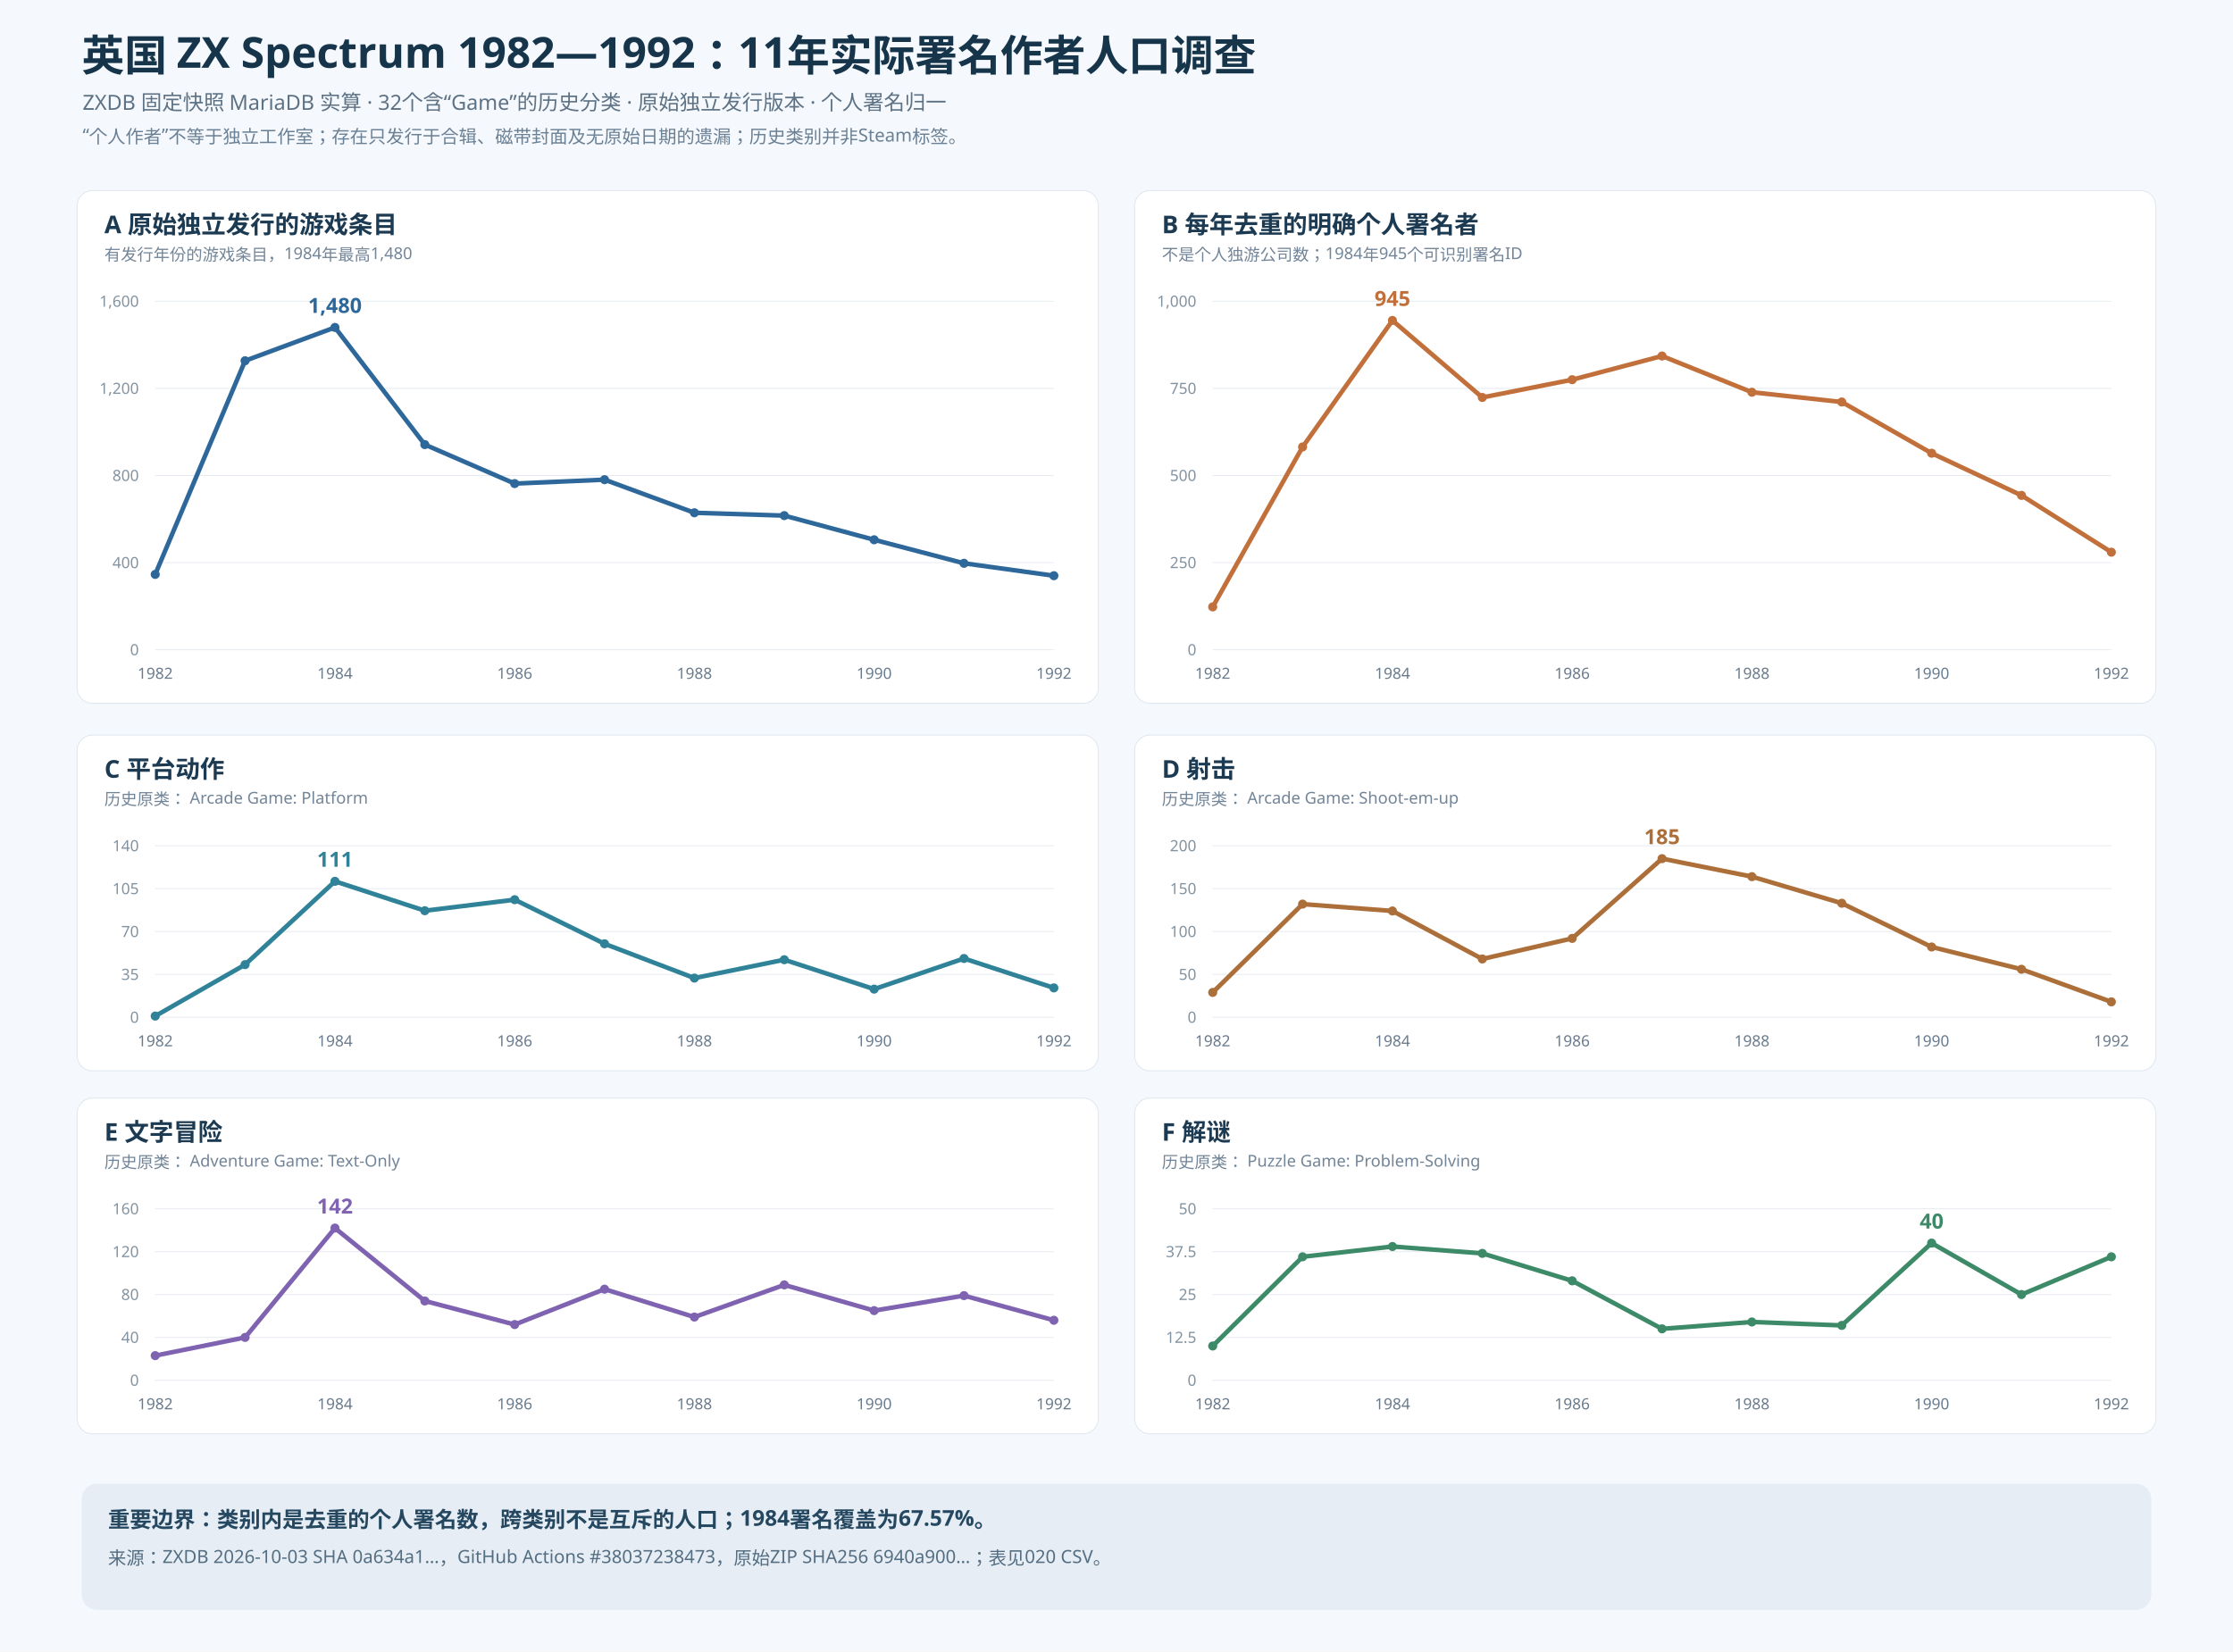
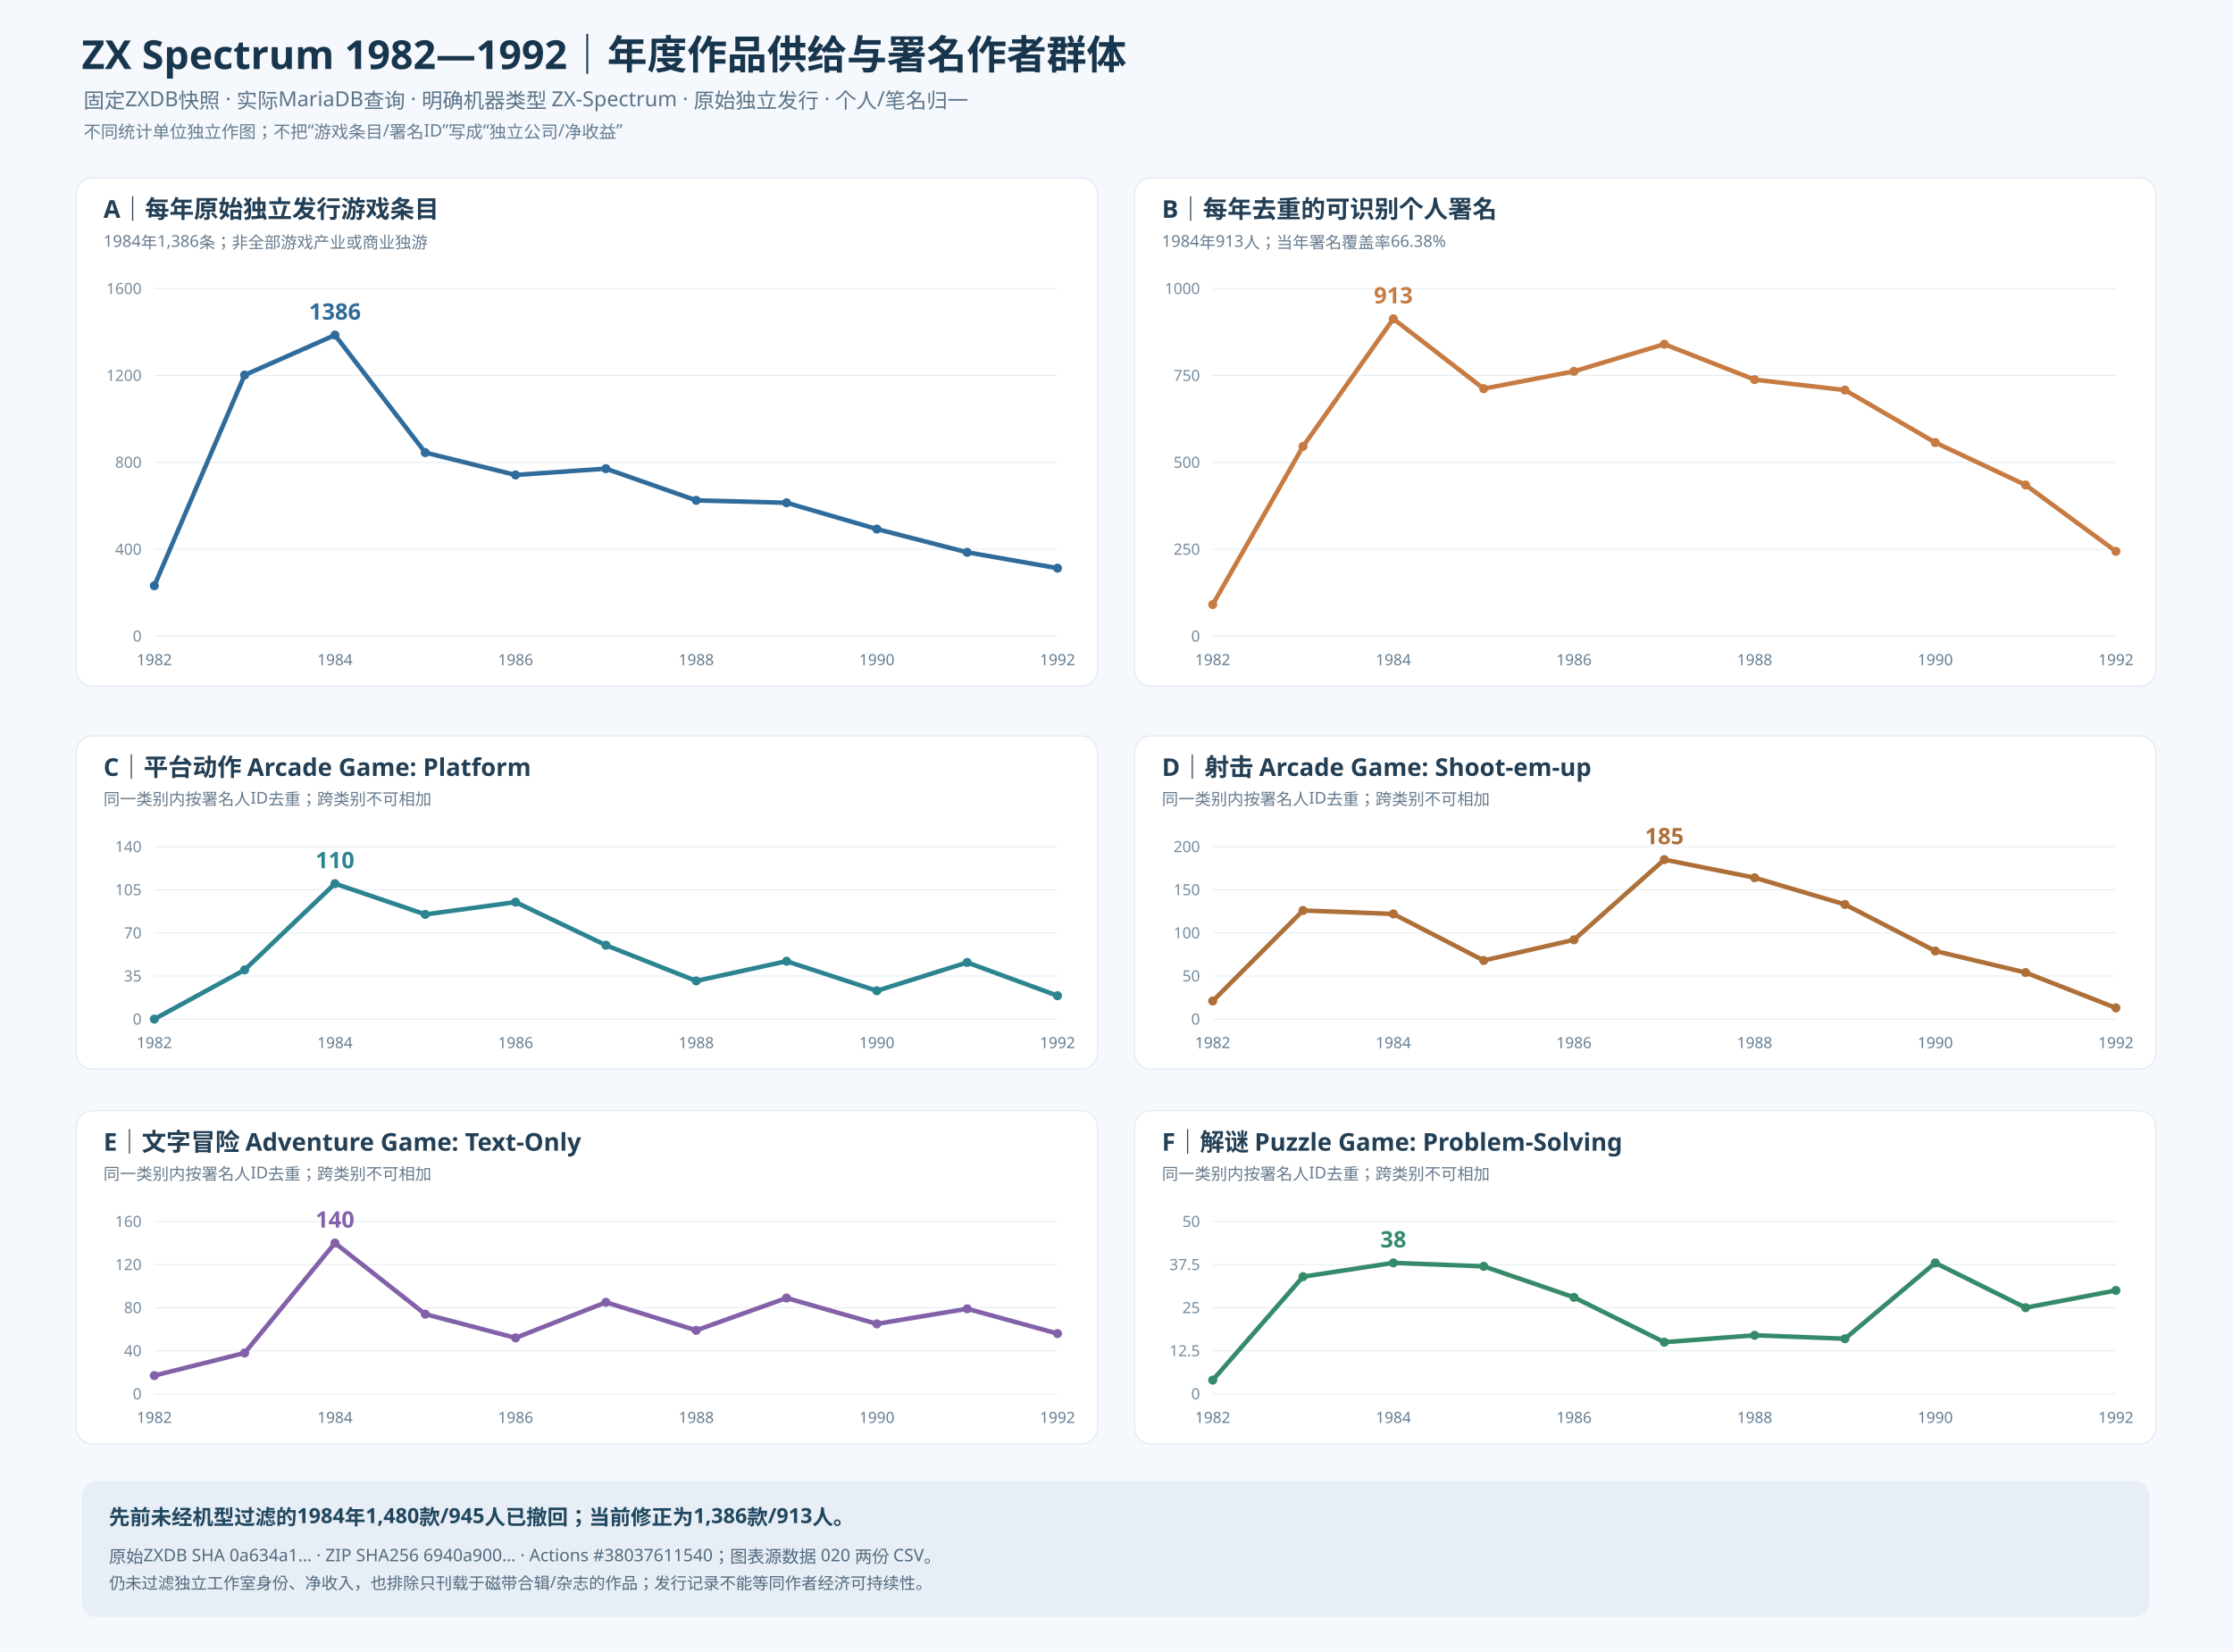
<svg xmlns="http://www.w3.org/2000/svg" width="2460" height="1820" viewBox="0 0 2460 1820">
  <rect width="2460" height="1820" fill="#F5F8FC" />
-   <text x="90" y="78" font-family="sans-serif" font-size="47" fill="#16354B" font-weight="700">英国 ZX Spectrum 1982—1992：11年实际署名作者人口调查</text>
-   <text x="91" y="121" font-family="sans-serif" font-size="23" fill="#5D7285">ZXDB 固定快照 MariaDB 实算 · 32个含“Game”的历史分类 · 原始独立发行版本 · 个人署名归一</text>
-   <text x="91" y="156" font-family="sans-serif" font-size="20" fill="#6A8094">“个人作者”不等于独立工作室；存在只发行于合辑、磁带封面及无原始日期的遗漏；历史类别并非Steam标签。</text>
-   <rect x="85" y="210" width="1125" height="565" rx="17" fill="white" stroke="#DFE7EE" />
-   <text x="115" y="257" font-size="27" font-weight="700" font-family="sans-serif" fill="#1C3B53">A  原始独立发行的游戏条目</text>
-   <text x="115" y="287" font-size="18" font-family="sans-serif" fill="#728497">有发行年份的游戏条目，1984年最高1,480</text>
-   <line x1="171" x2="1161" y1="716" y2="716" stroke="#E6EBF1" />
-   <text x="153" y="722" text-anchor="end" font-size="17" font-family="sans-serif" fill="#8192A1">0</text>
-   <line x1="171" x2="1161" y1="620" y2="620" stroke="#E6EBF1" />
-   <text x="153" y="626" text-anchor="end" font-size="17" font-family="sans-serif" fill="#8192A1">400</text>
-   <line x1="171" x2="1161" y1="524" y2="524" stroke="#E6EBF1" />
-   <text x="153" y="530" text-anchor="end" font-size="17" font-family="sans-serif" fill="#8192A1">800</text>
-   <line x1="171" x2="1161" y1="428" y2="428" stroke="#E6EBF1" />
-   <text x="153" y="434" text-anchor="end" font-size="17" font-family="sans-serif" fill="#8192A1">1,200</text>
-   <line x1="171" x2="1161" y1="332" y2="332" stroke="#E6EBF1" />
-   <text x="153" y="338" text-anchor="end" font-size="17" font-family="sans-serif" fill="#8192A1">1,600</text>
-   <polyline points="171.00,632.96 270.00,397.52 369.00,360.80 468.00,489.92 567.00,532.88 666.00,528.56 765.00,565.04 864.00,568.16 963.00,594.80 1062.00,620.72 1161.00,634.40" stroke="#2E689B" stroke-width="5" fill="none" stroke-linecap="round" stroke-linejoin="round" />
-   <circle cx="171" cy="632.96" r="5" fill="#2E689B" />
-   <text x="171" y="748" text-anchor="middle" font-size="17" font-family="sans-serif" fill="#687A8C">1982</text>
-   <circle cx="270" cy="397.52" r="5" fill="#2E689B" />
-   <circle cx="369" cy="360.8" r="5" fill="#2E689B" />
-   <text x="369" y="748" text-anchor="middle" font-size="17" font-family="sans-serif" fill="#687A8C">1984</text>
-   <circle cx="468" cy="489.92" r="5" fill="#2E689B" />
-   <circle cx="567" cy="532.88" r="5" fill="#2E689B" />
-   <text x="567" y="748" text-anchor="middle" font-size="17" font-family="sans-serif" fill="#687A8C">1986</text>
-   <circle cx="666" cy="528.56" r="5" fill="#2E689B" />
-   <circle cx="765" cy="565.04" r="5" fill="#2E689B" />
-   <text x="765" y="748" text-anchor="middle" font-size="17" font-family="sans-serif" fill="#687A8C">1988</text>
-   <circle cx="864" cy="568.16" r="5" fill="#2E689B" />
-   <circle cx="963" cy="594.8" r="5" fill="#2E689B" />
-   <text x="963" y="748" text-anchor="middle" font-size="17" font-family="sans-serif" fill="#687A8C">1990</text>
-   <circle cx="1062" cy="620.72" r="5" fill="#2E689B" />
-   <circle cx="1161" cy="634.4" r="5" fill="#2E689B" />
-   <text x="1161" y="748" text-anchor="middle" font-size="17" font-family="sans-serif" fill="#687A8C">1992</text>
-   <text x="369" y="344.8" text-anchor="middle" font-size="23" font-family="sans-serif" fill="#2E689B" font-weight="700">1,480</text>
-   <rect x="1250" y="210" width="1125" height="565" rx="17" fill="white" stroke="#DFE7EE" />
-   <text x="1280" y="257" font-size="27" font-weight="700" font-family="sans-serif" fill="#1C3B53">B  每年去重的明确个人署名者</text>
-   <text x="1280" y="287" font-size="18" font-family="sans-serif" fill="#728497">不是个人独游公司数；1984年945个可识别署名ID</text>
-   <line x1="1336" x2="2326" y1="716" y2="716" stroke="#E6EBF1" />
-   <text x="1318" y="722" text-anchor="end" font-size="17" font-family="sans-serif" fill="#8192A1">0</text>
-   <line x1="1336" x2="2326" y1="620" y2="620" stroke="#E6EBF1" />
-   <text x="1318" y="626" text-anchor="end" font-size="17" font-family="sans-serif" fill="#8192A1">250</text>
-   <line x1="1336" x2="2326" y1="524" y2="524" stroke="#E6EBF1" />
-   <text x="1318" y="530" text-anchor="end" font-size="17" font-family="sans-serif" fill="#8192A1">500</text>
-   <line x1="1336" x2="2326" y1="428" y2="428" stroke="#E6EBF1" />
-   <text x="1318" y="434" text-anchor="end" font-size="17" font-family="sans-serif" fill="#8192A1">750</text>
-   <line x1="1336" x2="2326" y1="332" y2="332" stroke="#E6EBF1" />
-   <text x="1318" y="338" text-anchor="end" font-size="17" font-family="sans-serif" fill="#8192A1">1,000</text>
-   <polyline points="1336.00,668.77 1435.00,492.51 1534.00,353.12 1633.00,437.98 1732.00,418.40 1831.00,392.29 1930.00,432.22 2029.00,442.98 2128.00,499.42 2227.00,545.89 2326.00,608.48" stroke="#C2703B" stroke-width="5" fill="none" stroke-linecap="round" stroke-linejoin="round" />
-   <circle cx="1336" cy="668.768" r="5" fill="#C2703B" />
-   <text x="1336" y="748" text-anchor="middle" font-size="17" font-family="sans-serif" fill="#687A8C">1982</text>
-   <circle cx="1435" cy="492.512" r="5" fill="#C2703B" />
-   <circle cx="1534" cy="353.12" r="5" fill="#C2703B" />
-   <text x="1534" y="748" text-anchor="middle" font-size="17" font-family="sans-serif" fill="#687A8C">1984</text>
-   <circle cx="1633" cy="437.984" r="5" fill="#C2703B" />
-   <circle cx="1732" cy="418.4" r="5" fill="#C2703B" />
-   <text x="1732" y="748" text-anchor="middle" font-size="17" font-family="sans-serif" fill="#687A8C">1986</text>
-   <circle cx="1831" cy="392.288" r="5" fill="#C2703B" />
-   <circle cx="1930" cy="432.224" r="5" fill="#C2703B" />
-   <text x="1930" y="748" text-anchor="middle" font-size="17" font-family="sans-serif" fill="#687A8C">1988</text>
-   <circle cx="2029" cy="442.976" r="5" fill="#C2703B" />
-   <circle cx="2128" cy="499.424" r="5" fill="#C2703B" />
-   <text x="2128" y="748" text-anchor="middle" font-size="17" font-family="sans-serif" fill="#687A8C">1990</text>
-   <circle cx="2227" cy="545.888" r="5" fill="#C2703B" />
-   <circle cx="2326" cy="608.48" r="5" fill="#C2703B" />
-   <text x="2326" y="748" text-anchor="middle" font-size="17" font-family="sans-serif" fill="#687A8C">1992</text>
-   <text x="1534" y="337.12" text-anchor="middle" font-size="23" font-family="sans-serif" fill="#C2703B" font-weight="700">945</text>
-   <rect x="85" y="810" width="1125" height="370" rx="17" fill="white" stroke="#DFE7EE" />
-   <text x="115" y="857" font-size="27" font-weight="700" font-family="sans-serif" fill="#1C3B53">C  平台动作</text>
-   <text x="115" y="887" font-size="18" font-family="sans-serif" fill="#728497">历史原类： Arcade Game: Platform</text>
-   <line x1="171" x2="1161" y1="1121" y2="1121" stroke="#E6EBF1" />
-   <text x="153" y="1127" text-anchor="end" font-size="17" font-family="sans-serif" fill="#8192A1">0</text>
-   <line x1="171" x2="1161" y1="1073.75" y2="1073.75" stroke="#E6EBF1" />
-   <text x="153" y="1079.75" text-anchor="end" font-size="17" font-family="sans-serif" fill="#8192A1">35</text>
-   <line x1="171" x2="1161" y1="1026.5" y2="1026.5" stroke="#E6EBF1" />
-   <text x="153" y="1032.5" text-anchor="end" font-size="17" font-family="sans-serif" fill="#8192A1">70</text>
-   <line x1="171" x2="1161" y1="979.25" y2="979.25" stroke="#E6EBF1" />
-   <text x="153" y="985.25" text-anchor="end" font-size="17" font-family="sans-serif" fill="#8192A1">105</text>
-   <line x1="171" x2="1161" y1="932" y2="932" stroke="#E6EBF1" />
-   <text x="153" y="938" text-anchor="end" font-size="17" font-family="sans-serif" fill="#8192A1">140</text>
-   <polyline points="171.00,1119.65 270.00,1062.95 369.00,971.15 468.00,1003.55 567.00,991.40 666.00,1040.00 765.00,1077.80 864.00,1057.55 963.00,1089.95 1062.00,1056.20 1161.00,1088.60" stroke="#2F8298" stroke-width="5" fill="none" stroke-linecap="round" stroke-linejoin="round" />
-   <circle cx="171" cy="1119.65" r="5" fill="#2F8298" />
-   <text x="171" y="1153" text-anchor="middle" font-size="17" font-family="sans-serif" fill="#687A8C">1982</text>
-   <circle cx="270" cy="1062.95" r="5" fill="#2F8298" />
-   <circle cx="369" cy="971.15" r="5" fill="#2F8298" />
-   <text x="369" y="1153" text-anchor="middle" font-size="17" font-family="sans-serif" fill="#687A8C">1984</text>
-   <circle cx="468" cy="1003.55" r="5" fill="#2F8298" />
-   <circle cx="567" cy="991.4" r="5" fill="#2F8298" />
-   <text x="567" y="1153" text-anchor="middle" font-size="17" font-family="sans-serif" fill="#687A8C">1986</text>
-   <circle cx="666" cy="1040" r="5" fill="#2F8298" />
-   <circle cx="765" cy="1077.8" r="5" fill="#2F8298" />
-   <text x="765" y="1153" text-anchor="middle" font-size="17" font-family="sans-serif" fill="#687A8C">1988</text>
-   <circle cx="864" cy="1057.55" r="5" fill="#2F8298" />
-   <circle cx="963" cy="1089.95" r="5" fill="#2F8298" />
-   <text x="963" y="1153" text-anchor="middle" font-size="17" font-family="sans-serif" fill="#687A8C">1990</text>
-   <circle cx="1062" cy="1056.2" r="5" fill="#2F8298" />
-   <circle cx="1161" cy="1088.6" r="5" fill="#2F8298" />
-   <text x="1161" y="1153" text-anchor="middle" font-size="17" font-family="sans-serif" fill="#687A8C">1992</text>
-   <text x="369" y="955.15" text-anchor="middle" font-size="23" font-family="sans-serif" fill="#2F8298" font-weight="700">111</text>
-   <rect x="1250" y="810" width="1125" height="370" rx="17" fill="white" stroke="#DFE7EE" />
-   <text x="1280" y="857" font-size="27" font-weight="700" font-family="sans-serif" fill="#1C3B53">D  射击</text>
-   <text x="1280" y="887" font-size="18" font-family="sans-serif" fill="#728497">历史原类： Arcade Game: Shoot-em-up</text>
-   <line x1="1336" x2="2326" y1="1121" y2="1121" stroke="#E6EBF1" />
-   <text x="1318" y="1127" text-anchor="end" font-size="17" font-family="sans-serif" fill="#8192A1">0</text>
-   <line x1="1336" x2="2326" y1="1073.75" y2="1073.75" stroke="#E6EBF1" />
-   <text x="1318" y="1079.75" text-anchor="end" font-size="17" font-family="sans-serif" fill="#8192A1">50</text>
-   <line x1="1336" x2="2326" y1="1026.5" y2="1026.5" stroke="#E6EBF1" />
-   <text x="1318" y="1032.5" text-anchor="end" font-size="17" font-family="sans-serif" fill="#8192A1">100</text>
-   <line x1="1336" x2="2326" y1="979.25" y2="979.25" stroke="#E6EBF1" />
-   <text x="1318" y="985.25" text-anchor="end" font-size="17" font-family="sans-serif" fill="#8192A1">150</text>
-   <line x1="1336" x2="2326" y1="932" y2="932" stroke="#E6EBF1" />
-   <text x="1318" y="938" text-anchor="end" font-size="17" font-family="sans-serif" fill="#8192A1">200</text>
-   <polyline points="1336.00,1093.60 1435.00,996.26 1534.00,1003.82 1633.00,1056.74 1732.00,1034.06 1831.00,946.17 1930.00,966.02 2029.00,995.32 2128.00,1043.51 2227.00,1068.08 2326.00,1103.99" stroke="#AD6F39" stroke-width="5" fill="none" stroke-linecap="round" stroke-linejoin="round" />
-   <circle cx="1336" cy="1093.595" r="5" fill="#AD6F39" />
-   <text x="1336" y="1153" text-anchor="middle" font-size="17" font-family="sans-serif" fill="#687A8C">1982</text>
-   <circle cx="1435" cy="996.26" r="5" fill="#AD6F39" />
-   <circle cx="1534" cy="1003.82" r="5" fill="#AD6F39" />
-   <text x="1534" y="1153" text-anchor="middle" font-size="17" font-family="sans-serif" fill="#687A8C">1984</text>
-   <circle cx="1633" cy="1056.74" r="5" fill="#AD6F39" />
-   <circle cx="1732" cy="1034.06" r="5" fill="#AD6F39" />
-   <text x="1732" y="1153" text-anchor="middle" font-size="17" font-family="sans-serif" fill="#687A8C">1986</text>
-   <circle cx="1831" cy="946.175" r="5" fill="#AD6F39" />
-   <circle cx="1930" cy="966.02" r="5" fill="#AD6F39" />
-   <text x="1930" y="1153" text-anchor="middle" font-size="17" font-family="sans-serif" fill="#687A8C">1988</text>
-   <circle cx="2029" cy="995.315" r="5" fill="#AD6F39" />
-   <circle cx="2128" cy="1043.51" r="5" fill="#AD6F39" />
-   <text x="2128" y="1153" text-anchor="middle" font-size="17" font-family="sans-serif" fill="#687A8C">1990</text>
-   <circle cx="2227" cy="1068.08" r="5" fill="#AD6F39" />
-   <circle cx="2326" cy="1103.99" r="5" fill="#AD6F39" />
-   <text x="2326" y="1153" text-anchor="middle" font-size="17" font-family="sans-serif" fill="#687A8C">1992</text>
-   <text x="1831" y="930.175" text-anchor="middle" font-size="23" font-family="sans-serif" fill="#AD6F39" font-weight="700">185</text>
-   <rect x="85" y="1210" width="1125" height="370" rx="17" fill="white" stroke="#DFE7EE" />
-   <text x="115" y="1257" font-size="27" font-weight="700" font-family="sans-serif" fill="#1C3B53">E  文字冒险</text>
-   <text x="115" y="1287" font-size="18" font-family="sans-serif" fill="#728497">历史原类： Adventure Game: Text-Only</text>
-   <line x1="171" x2="1161" y1="1521" y2="1521" stroke="#E6EBF1" />
-   <text x="153" y="1527" text-anchor="end" font-size="17" font-family="sans-serif" fill="#8192A1">0</text>
-   <line x1="171" x2="1161" y1="1473.75" y2="1473.75" stroke="#E6EBF1" />
-   <text x="153" y="1479.75" text-anchor="end" font-size="17" font-family="sans-serif" fill="#8192A1">40</text>
-   <line x1="171" x2="1161" y1="1426.5" y2="1426.5" stroke="#E6EBF1" />
-   <text x="153" y="1432.5" text-anchor="end" font-size="17" font-family="sans-serif" fill="#8192A1">80</text>
-   <line x1="171" x2="1161" y1="1379.25" y2="1379.25" stroke="#E6EBF1" />
-   <text x="153" y="1385.25" text-anchor="end" font-size="17" font-family="sans-serif" fill="#8192A1">120</text>
-   <line x1="171" x2="1161" y1="1332" y2="1332" stroke="#E6EBF1" />
-   <text x="153" y="1338" text-anchor="end" font-size="17" font-family="sans-serif" fill="#8192A1">160</text>
-   <polyline points="171.00,1493.83 270.00,1473.75 369.00,1353.26 468.00,1433.59 567.00,1459.58 666.00,1420.59 765.00,1451.31 864.00,1415.87 963.00,1444.22 1062.00,1427.68 1161.00,1454.85" stroke="#7F63B1" stroke-width="5" fill="none" stroke-linecap="round" stroke-linejoin="round" />
-   <circle cx="171" cy="1493.831" r="5" fill="#7F63B1" />
-   <text x="171" y="1553" text-anchor="middle" font-size="17" font-family="sans-serif" fill="#687A8C">1982</text>
-   <circle cx="270" cy="1473.75" r="5" fill="#7F63B1" />
-   <circle cx="369" cy="1353.263" r="5" fill="#7F63B1" />
-   <text x="369" y="1553" text-anchor="middle" font-size="17" font-family="sans-serif" fill="#687A8C">1984</text>
-   <circle cx="468" cy="1433.588" r="5" fill="#7F63B1" />
-   <circle cx="567" cy="1459.575" r="5" fill="#7F63B1" />
-   <text x="567" y="1553" text-anchor="middle" font-size="17" font-family="sans-serif" fill="#687A8C">1986</text>
-   <circle cx="666" cy="1420.594" r="5" fill="#7F63B1" />
-   <circle cx="765" cy="1451.306" r="5" fill="#7F63B1" />
-   <text x="765" y="1553" text-anchor="middle" font-size="17" font-family="sans-serif" fill="#687A8C">1988</text>
-   <circle cx="864" cy="1415.869" r="5" fill="#7F63B1" />
-   <circle cx="963" cy="1444.219" r="5" fill="#7F63B1" />
-   <text x="963" y="1553" text-anchor="middle" font-size="17" font-family="sans-serif" fill="#687A8C">1990</text>
-   <circle cx="1062" cy="1427.681" r="5" fill="#7F63B1" />
-   <circle cx="1161" cy="1454.85" r="5" fill="#7F63B1" />
-   <text x="1161" y="1553" text-anchor="middle" font-size="17" font-family="sans-serif" fill="#687A8C">1992</text>
-   <text x="369" y="1337.263" text-anchor="middle" font-size="23" font-family="sans-serif" fill="#7F63B1" font-weight="700">142</text>
-   <rect x="1250" y="1210" width="1125" height="370" rx="17" fill="white" stroke="#DFE7EE" />
-   <text x="1280" y="1257" font-size="27" font-weight="700" font-family="sans-serif" fill="#1C3B53">F  解谜</text>
-   <text x="1280" y="1287" font-size="18" font-family="sans-serif" fill="#728497">历史原类： Puzzle Game: Problem-Solving</text>
-   <line x1="1336" x2="2326" y1="1521" y2="1521" stroke="#E6EBF1" />
-   <text x="1318" y="1527" text-anchor="end" font-size="17" font-family="sans-serif" fill="#8192A1">0</text>
-   <line x1="1336" x2="2326" y1="1473.75" y2="1473.75" stroke="#E6EBF1" />
-   <text x="1318" y="1479.75" text-anchor="end" font-size="17" font-family="sans-serif" fill="#8192A1">12.5</text>
-   <line x1="1336" x2="2326" y1="1426.5" y2="1426.5" stroke="#E6EBF1" />
-   <text x="1318" y="1432.5" text-anchor="end" font-size="17" font-family="sans-serif" fill="#8192A1">25</text>
-   <line x1="1336" x2="2326" y1="1379.25" y2="1379.25" stroke="#E6EBF1" />
-   <text x="1318" y="1385.25" text-anchor="end" font-size="17" font-family="sans-serif" fill="#8192A1">37.5</text>
-   <line x1="1336" x2="2326" y1="1332" y2="1332" stroke="#E6EBF1" />
-   <text x="1318" y="1338" text-anchor="end" font-size="17" font-family="sans-serif" fill="#8192A1">50</text>
-   <polyline points="1336.00,1483.20 1435.00,1384.92 1534.00,1373.58 1633.00,1381.14 1732.00,1411.38 1831.00,1464.30 1930.00,1456.74 2029.00,1460.52 2128.00,1369.80 2227.00,1426.50 2326.00,1384.92" stroke="#3D8A68" stroke-width="5" fill="none" stroke-linecap="round" stroke-linejoin="round" />
-   <circle cx="1336" cy="1483.2" r="5" fill="#3D8A68" />
-   <text x="1336" y="1553" text-anchor="middle" font-size="17" font-family="sans-serif" fill="#687A8C">1982</text>
-   <circle cx="1435" cy="1384.92" r="5" fill="#3D8A68" />
-   <circle cx="1534" cy="1373.58" r="5" fill="#3D8A68" />
-   <text x="1534" y="1553" text-anchor="middle" font-size="17" font-family="sans-serif" fill="#687A8C">1984</text>
-   <circle cx="1633" cy="1381.14" r="5" fill="#3D8A68" />
-   <circle cx="1732" cy="1411.38" r="5" fill="#3D8A68" />
-   <text x="1732" y="1553" text-anchor="middle" font-size="17" font-family="sans-serif" fill="#687A8C">1986</text>
-   <circle cx="1831" cy="1464.3" r="5" fill="#3D8A68" />
-   <circle cx="1930" cy="1456.74" r="5" fill="#3D8A68" />
-   <text x="1930" y="1553" text-anchor="middle" font-size="17" font-family="sans-serif" fill="#687A8C">1988</text>
-   <circle cx="2029" cy="1460.52" r="5" fill="#3D8A68" />
-   <circle cx="2128" cy="1369.8" r="5" fill="#3D8A68" />
-   <text x="2128" y="1553" text-anchor="middle" font-size="17" font-family="sans-serif" fill="#687A8C">1990</text>
-   <circle cx="2227" cy="1426.5" r="5" fill="#3D8A68" />
-   <circle cx="2326" cy="1384.92" r="5" fill="#3D8A68" />
-   <text x="2326" y="1553" text-anchor="middle" font-size="17" font-family="sans-serif" fill="#687A8C">1992</text>
-   <text x="2128" y="1353.8" text-anchor="middle" font-size="23" font-family="sans-serif" fill="#3D8A68" font-weight="700">40</text>
-   <rect x="90" y="1635" width="2280" height="139" rx="17" fill="#E6EDF5" />
-   <text x="119" y="1683" font-size="24" fill="#254860" font-family="sans-serif" font-weight="700">重要边界：类别内是去重的个人署名数，跨类别不是互斥的人口；1984署名覆盖为67.57%。</text>
-   <text x="119" y="1724" font-size="20" fill="#536D81" font-family="sans-serif">来源：ZXDB 2026-10-03 SHA 0a634a1…，GitHub Actions #38037238473，原始ZIP SHA256 6940a900…；表见020 CSV。</text>
+   <text x="90" y="76" fill="#17354C" font-family="sans-serif" font-weight="700" font-size="44">ZX Spectrum 1982—1992｜年度作品供给与署名作者群体</text>
+   <text x="92" y="119" fill="#5B7489" font-family="sans-serif" font-size="23">固定ZXDB快照 · 实际MariaDB查询 · 明确机器类型 ZX-Spectrum · 原始独立发行 · 个人/笔名归一</text>
+   <text x="92" y="152" fill="#667C8F" font-family="sans-serif" font-size="19">不同统计单位独立作图；不把“游戏条目/署名ID”写成“独立公司/净收益”</text>
+   <rect x="84" y="196" width="1125" height="560" rx="18" fill="white" stroke="#DCE5ED" />
+   <text x="114" y="240" font-size="27" fill="#233F55" font-family="sans-serif" font-weight="700">A｜每年原始独立发行游戏条目</text>
+   <text x="114" y="272" font-size="18" fill="#667A8D" font-family="sans-serif">1984年1,386条；非全部游戏产业或商业独游</text>
+   <line x1="170" y1="701" x2="1165" y2="701" stroke="#E4EBF2" />
+   <text x="156" y="707" text-anchor="end" font-size="17" font-family="sans-serif" fill="#748A9D">0</text>
+   <line x1="170" y1="605.25" x2="1165" y2="605.25" stroke="#E4EBF2" />
+   <text x="156" y="611.25" text-anchor="end" font-size="17" font-family="sans-serif" fill="#748A9D">400</text>
+   <line x1="170" y1="509.5" x2="1165" y2="509.5" stroke="#E4EBF2" />
+   <text x="156" y="515.5" text-anchor="end" font-size="17" font-family="sans-serif" fill="#748A9D">800</text>
+   <line x1="170" y1="413.75" x2="1165" y2="413.75" stroke="#E4EBF2" />
+   <text x="156" y="419.75" text-anchor="end" font-size="17" font-family="sans-serif" fill="#748A9D">1200</text>
+   <line x1="170" y1="318" x2="1165" y2="318" stroke="#E4EBF2" />
+   <text x="156" y="324" text-anchor="end" font-size="17" font-family="sans-serif" fill="#748A9D">1600</text>
+   <polyline points="170.00,645.47 269.50,413.27 369.00,369.23 468.50,498.73 568.00,523.38 667.50,516.44 767.00,551.39 866.50,554.02 966.00,582.99 1065.50,608.60 1165.00,626.08" stroke="#2F6C9C" stroke-width="5" fill="none" stroke-linecap="round" stroke-linejoin="round" />
+   <circle cx="170" cy="645.465" r="5" fill="#2F6C9C" />
+   <text x="170" y="733" font-size="17" font-family="sans-serif" text-anchor="middle" fill="#647C90">1982</text>
+   <circle cx="269.5" cy="413.271" r="5" fill="#2F6C9C" />
+   <circle cx="369" cy="369.226" r="5" fill="#2F6C9C" />
+   <text x="369" y="733" font-size="17" font-family="sans-serif" text-anchor="middle" fill="#647C90">1984</text>
+   <circle cx="468.5" cy="498.728" r="5" fill="#2F6C9C" />
+   <circle cx="568" cy="523.384" r="5" fill="#2F6C9C" />
+   <text x="568" y="733" font-size="17" font-family="sans-serif" text-anchor="middle" fill="#647C90">1986</text>
+   <circle cx="667.5" cy="516.442" r="5" fill="#2F6C9C" />
+   <circle cx="767" cy="551.391" r="5" fill="#2F6C9C" />
+   <text x="767" y="733" font-size="17" font-family="sans-serif" text-anchor="middle" fill="#647C90">1988</text>
+   <circle cx="866.5" cy="554.024" r="5" fill="#2F6C9C" />
+   <circle cx="966" cy="582.988" r="5" fill="#2F6C9C" />
+   <text x="966" y="733" font-size="17" font-family="sans-serif" text-anchor="middle" fill="#647C90">1990</text>
+   <circle cx="1065.5" cy="608.601" r="5" fill="#2F6C9C" />
+   <circle cx="1165" cy="626.076" r="5" fill="#2F6C9C" />
+   <text x="1165" y="733" font-size="17" font-family="sans-serif" text-anchor="middle" fill="#647C90">1992</text>
+   <text x="369" y="352.226" fill="#2F6C9C" font-size="25" font-family="sans-serif" font-weight="700" text-anchor="middle">1386</text>
+   <rect x="1250" y="196" width="1125" height="560" rx="18" fill="white" stroke="#DCE5ED" />
+   <text x="1280" y="240" font-size="27" fill="#233F55" font-family="sans-serif" font-weight="700">B｜每年去重的可识别个人署名</text>
+   <text x="1280" y="272" font-size="18" fill="#667A8D" font-family="sans-serif">1984年913人；当年署名覆盖率66.38%</text>
+   <line x1="1336" y1="701" x2="2331" y2="701" stroke="#E4EBF2" />
+   <text x="1322" y="707" text-anchor="end" font-size="17" font-family="sans-serif" fill="#748A9D">0</text>
+   <line x1="1336" y1="605.25" x2="2331" y2="605.25" stroke="#E4EBF2" />
+   <text x="1322" y="611.25" text-anchor="end" font-size="17" font-family="sans-serif" fill="#748A9D">250</text>
+   <line x1="1336" y1="509.5" x2="2331" y2="509.5" stroke="#E4EBF2" />
+   <text x="1322" y="515.5" text-anchor="end" font-size="17" font-family="sans-serif" fill="#748A9D">500</text>
+   <line x1="1336" y1="413.75" x2="2331" y2="413.75" stroke="#E4EBF2" />
+   <text x="1322" y="419.75" text-anchor="end" font-size="17" font-family="sans-serif" fill="#748A9D">750</text>
+   <line x1="1336" y1="318" x2="2331" y2="318" stroke="#E4EBF2" />
+   <text x="1322" y="324" text-anchor="end" font-size="17" font-family="sans-serif" fill="#748A9D">1000</text>
+   <polyline points="1336.00,666.15 1435.50,491.88 1535.00,351.32 1634.50,428.30 1734.00,409.15 1833.50,379.28 1933.00,418.35 2032.50,429.84 2132.00,487.67 2231.50,534.39 2331.00,607.55" stroke="#C77B42" stroke-width="5" fill="none" stroke-linecap="round" stroke-linejoin="round" />
+   <circle cx="1336" cy="666.147" r="5" fill="#C77B42" />
+   <text x="1336" y="733" font-size="17" font-family="sans-serif" text-anchor="middle" fill="#647C90">1982</text>
+   <circle cx="1435.5" cy="491.882" r="5" fill="#C77B42" />
+   <circle cx="1535" cy="351.321" r="5" fill="#C77B42" />
+   <text x="1535" y="733" font-size="17" font-family="sans-serif" text-anchor="middle" fill="#647C90">1984</text>
+   <circle cx="1634.5" cy="428.304" r="5" fill="#C77B42" />
+   <circle cx="1734" cy="409.154" r="5" fill="#C77B42" />
+   <text x="1734" y="733" font-size="17" font-family="sans-serif" text-anchor="middle" fill="#647C90">1986</text>
+   <circle cx="1833.5" cy="379.28" r="5" fill="#C77B42" />
+   <circle cx="1933" cy="418.346" r="5" fill="#C77B42" />
+   <text x="1933" y="733" font-size="17" font-family="sans-serif" text-anchor="middle" fill="#647C90">1988</text>
+   <circle cx="2032.5" cy="429.836" r="5" fill="#C77B42" />
+   <circle cx="2132" cy="487.669" r="5" fill="#C77B42" />
+   <text x="2132" y="733" font-size="17" font-family="sans-serif" text-anchor="middle" fill="#647C90">1990</text>
+   <circle cx="2231.5" cy="534.395" r="5" fill="#C77B42" />
+   <circle cx="2331" cy="607.548" r="5" fill="#C77B42" />
+   <text x="2331" y="733" font-size="17" font-family="sans-serif" text-anchor="middle" fill="#647C90">1992</text>
+   <text x="1535" y="334.321" fill="#C77B42" font-size="25" font-family="sans-serif" font-weight="700" text-anchor="middle">913</text>
+   <rect x="84" y="811" width="1125" height="367" rx="18" fill="white" stroke="#DCE5ED" />
+   <text x="114" y="855" font-size="27" fill="#233F55" font-family="sans-serif" font-weight="700">C｜平台动作 Arcade Game: Platform</text>
+   <text x="114" y="887" font-size="18" fill="#667A8D" font-family="sans-serif">同一类别内按署名人ID去重；跨类别不可相加</text>
+   <line x1="170" y1="1123" x2="1165" y2="1123" stroke="#E4EBF2" />
+   <text x="156" y="1129" text-anchor="end" font-size="17" font-family="sans-serif" fill="#748A9D">0</text>
+   <line x1="170" y1="1075.5" x2="1165" y2="1075.5" stroke="#E4EBF2" />
+   <text x="156" y="1081.5" text-anchor="end" font-size="17" font-family="sans-serif" fill="#748A9D">35</text>
+   <line x1="170" y1="1028" x2="1165" y2="1028" stroke="#E4EBF2" />
+   <text x="156" y="1034" text-anchor="end" font-size="17" font-family="sans-serif" fill="#748A9D">70</text>
+   <line x1="170" y1="980.5" x2="1165" y2="980.5" stroke="#E4EBF2" />
+   <text x="156" y="986.5" text-anchor="end" font-size="17" font-family="sans-serif" fill="#748A9D">105</text>
+   <line x1="170" y1="933" x2="1165" y2="933" stroke="#E4EBF2" />
+   <text x="156" y="939" text-anchor="end" font-size="17" font-family="sans-serif" fill="#748A9D">140</text>
+   <polyline points="170.00,1123.00 269.50,1068.71 369.00,973.71 468.50,1007.64 568.00,994.07 667.50,1041.57 767.00,1080.93 866.50,1059.21 966.00,1091.79 1065.50,1060.57 1165.00,1097.21" stroke="#2C8491" stroke-width="5" fill="none" stroke-linecap="round" stroke-linejoin="round" />
+   <circle cx="170" cy="1123" r="5" fill="#2C8491" />
+   <text x="170" y="1155" font-size="17" font-family="sans-serif" text-anchor="middle" fill="#647C90">1982</text>
+   <circle cx="269.5" cy="1068.714" r="5" fill="#2C8491" />
+   <circle cx="369" cy="973.714" r="5" fill="#2C8491" />
+   <text x="369" y="1155" font-size="17" font-family="sans-serif" text-anchor="middle" fill="#647C90">1984</text>
+   <circle cx="468.5" cy="1007.643" r="5" fill="#2C8491" />
+   <circle cx="568" cy="994.071" r="5" fill="#2C8491" />
+   <text x="568" y="1155" font-size="17" font-family="sans-serif" text-anchor="middle" fill="#647C90">1986</text>
+   <circle cx="667.5" cy="1041.571" r="5" fill="#2C8491" />
+   <circle cx="767" cy="1080.929" r="5" fill="#2C8491" />
+   <text x="767" y="1155" font-size="17" font-family="sans-serif" text-anchor="middle" fill="#647C90">1988</text>
+   <circle cx="866.5" cy="1059.214" r="5" fill="#2C8491" />
+   <circle cx="966" cy="1091.786" r="5" fill="#2C8491" />
+   <text x="966" y="1155" font-size="17" font-family="sans-serif" text-anchor="middle" fill="#647C90">1990</text>
+   <circle cx="1065.5" cy="1060.571" r="5" fill="#2C8491" />
+   <circle cx="1165" cy="1097.214" r="5" fill="#2C8491" />
+   <text x="1165" y="1155" font-size="17" font-family="sans-serif" text-anchor="middle" fill="#647C90">1992</text>
+   <text x="369" y="956.714" fill="#2C8491" font-size="25" font-family="sans-serif" font-weight="700" text-anchor="middle">110</text>
+   <rect x="1250" y="811" width="1125" height="367" rx="18" fill="white" stroke="#DCE5ED" />
+   <text x="1280" y="855" font-size="27" fill="#233F55" font-family="sans-serif" font-weight="700">D｜射击 Arcade Game: Shoot-em-up</text>
+   <text x="1280" y="887" font-size="18" fill="#667A8D" font-family="sans-serif">同一类别内按署名人ID去重；跨类别不可相加</text>
+   <line x1="1336" y1="1123" x2="2331" y2="1123" stroke="#E4EBF2" />
+   <text x="1322" y="1129" text-anchor="end" font-size="17" font-family="sans-serif" fill="#748A9D">0</text>
+   <line x1="1336" y1="1075.5" x2="2331" y2="1075.5" stroke="#E4EBF2" />
+   <text x="1322" y="1081.5" text-anchor="end" font-size="17" font-family="sans-serif" fill="#748A9D">50</text>
+   <line x1="1336" y1="1028" x2="2331" y2="1028" stroke="#E4EBF2" />
+   <text x="1322" y="1034" text-anchor="end" font-size="17" font-family="sans-serif" fill="#748A9D">100</text>
+   <line x1="1336" y1="980.5" x2="2331" y2="980.5" stroke="#E4EBF2" />
+   <text x="1322" y="986.5" text-anchor="end" font-size="17" font-family="sans-serif" fill="#748A9D">150</text>
+   <line x1="1336" y1="933" x2="2331" y2="933" stroke="#E4EBF2" />
+   <text x="1322" y="939" text-anchor="end" font-size="17" font-family="sans-serif" fill="#748A9D">200</text>
+   <polyline points="1336.00,1103.05 1435.50,1003.30 1535.00,1007.10 1634.50,1058.40 1734.00,1035.60 1833.50,947.25 1933.00,967.20 2032.50,996.65 2132.00,1047.95 2231.50,1071.70 2331.00,1110.65" stroke="#AE7038" stroke-width="5" fill="none" stroke-linecap="round" stroke-linejoin="round" />
+   <circle cx="1336" cy="1103.05" r="5" fill="#AE7038" />
+   <text x="1336" y="1155" font-size="17" font-family="sans-serif" text-anchor="middle" fill="#647C90">1982</text>
+   <circle cx="1435.5" cy="1003.3" r="5" fill="#AE7038" />
+   <circle cx="1535" cy="1007.1" r="5" fill="#AE7038" />
+   <text x="1535" y="1155" font-size="17" font-family="sans-serif" text-anchor="middle" fill="#647C90">1984</text>
+   <circle cx="1634.5" cy="1058.4" r="5" fill="#AE7038" />
+   <circle cx="1734" cy="1035.6" r="5" fill="#AE7038" />
+   <text x="1734" y="1155" font-size="17" font-family="sans-serif" text-anchor="middle" fill="#647C90">1986</text>
+   <circle cx="1833.5" cy="947.25" r="5" fill="#AE7038" />
+   <circle cx="1933" cy="967.2" r="5" fill="#AE7038" />
+   <text x="1933" y="1155" font-size="17" font-family="sans-serif" text-anchor="middle" fill="#647C90">1988</text>
+   <circle cx="2032.5" cy="996.65" r="5" fill="#AE7038" />
+   <circle cx="2132" cy="1047.95" r="5" fill="#AE7038" />
+   <text x="2132" y="1155" font-size="17" font-family="sans-serif" text-anchor="middle" fill="#647C90">1990</text>
+   <circle cx="2231.5" cy="1071.7" r="5" fill="#AE7038" />
+   <circle cx="2331" cy="1110.65" r="5" fill="#AE7038" />
+   <text x="2331" y="1155" font-size="17" font-family="sans-serif" text-anchor="middle" fill="#647C90">1992</text>
+   <text x="1833.5" y="930.25" fill="#AE7038" font-size="25" font-family="sans-serif" font-weight="700" text-anchor="middle">185</text>
+   <rect x="84" y="1224" width="1125" height="367" rx="18" fill="white" stroke="#DCE5ED" />
+   <text x="114" y="1268" font-size="27" fill="#233F55" font-family="sans-serif" font-weight="700">E｜文字冒险 Adventure Game: Text-Only</text>
+   <text x="114" y="1300" font-size="18" fill="#667A8D" font-family="sans-serif">同一类别内按署名人ID去重；跨类别不可相加</text>
+   <line x1="170" y1="1536" x2="1165" y2="1536" stroke="#E4EBF2" />
+   <text x="156" y="1542" text-anchor="end" font-size="17" font-family="sans-serif" fill="#748A9D">0</text>
+   <line x1="170" y1="1488.5" x2="1165" y2="1488.5" stroke="#E4EBF2" />
+   <text x="156" y="1494.5" text-anchor="end" font-size="17" font-family="sans-serif" fill="#748A9D">40</text>
+   <line x1="170" y1="1441" x2="1165" y2="1441" stroke="#E4EBF2" />
+   <text x="156" y="1447" text-anchor="end" font-size="17" font-family="sans-serif" fill="#748A9D">80</text>
+   <line x1="170" y1="1393.5" x2="1165" y2="1393.5" stroke="#E4EBF2" />
+   <text x="156" y="1399.5" text-anchor="end" font-size="17" font-family="sans-serif" fill="#748A9D">120</text>
+   <line x1="170" y1="1346" x2="1165" y2="1346" stroke="#E4EBF2" />
+   <text x="156" y="1352" text-anchor="end" font-size="17" font-family="sans-serif" fill="#748A9D">160</text>
+   <polyline points="170.00,1515.81 269.50,1490.88 369.00,1369.75 468.50,1448.13 568.00,1474.25 667.50,1435.06 767.00,1465.94 866.50,1430.31 966.00,1458.81 1065.50,1442.19 1165.00,1469.50" stroke="#8261A9" stroke-width="5" fill="none" stroke-linecap="round" stroke-linejoin="round" />
+   <circle cx="170" cy="1515.812" r="5" fill="#8261A9" />
+   <text x="170" y="1568" font-size="17" font-family="sans-serif" text-anchor="middle" fill="#647C90">1982</text>
+   <circle cx="269.5" cy="1490.875" r="5" fill="#8261A9" />
+   <circle cx="369" cy="1369.75" r="5" fill="#8261A9" />
+   <text x="369" y="1568" font-size="17" font-family="sans-serif" text-anchor="middle" fill="#647C90">1984</text>
+   <circle cx="468.5" cy="1448.125" r="5" fill="#8261A9" />
+   <circle cx="568" cy="1474.25" r="5" fill="#8261A9" />
+   <text x="568" y="1568" font-size="17" font-family="sans-serif" text-anchor="middle" fill="#647C90">1986</text>
+   <circle cx="667.5" cy="1435.062" r="5" fill="#8261A9" />
+   <circle cx="767" cy="1465.938" r="5" fill="#8261A9" />
+   <text x="767" y="1568" font-size="17" font-family="sans-serif" text-anchor="middle" fill="#647C90">1988</text>
+   <circle cx="866.5" cy="1430.312" r="5" fill="#8261A9" />
+   <circle cx="966" cy="1458.812" r="5" fill="#8261A9" />
+   <text x="966" y="1568" font-size="17" font-family="sans-serif" text-anchor="middle" fill="#647C90">1990</text>
+   <circle cx="1065.5" cy="1442.188" r="5" fill="#8261A9" />
+   <circle cx="1165" cy="1469.5" r="5" fill="#8261A9" />
+   <text x="1165" y="1568" font-size="17" font-family="sans-serif" text-anchor="middle" fill="#647C90">1992</text>
+   <text x="369" y="1352.75" fill="#8261A9" font-size="25" font-family="sans-serif" font-weight="700" text-anchor="middle">140</text>
+   <rect x="1250" y="1224" width="1125" height="367" rx="18" fill="white" stroke="#DCE5ED" />
+   <text x="1280" y="1268" font-size="27" fill="#233F55" font-family="sans-serif" font-weight="700">F｜解谜 Puzzle Game: Problem-Solving</text>
+   <text x="1280" y="1300" font-size="18" fill="#667A8D" font-family="sans-serif">同一类别内按署名人ID去重；跨类别不可相加</text>
+   <line x1="1336" y1="1536" x2="2331" y2="1536" stroke="#E4EBF2" />
+   <text x="1322" y="1542" text-anchor="end" font-size="17" font-family="sans-serif" fill="#748A9D">0</text>
+   <line x1="1336" y1="1488.5" x2="2331" y2="1488.5" stroke="#E4EBF2" />
+   <text x="1322" y="1494.5" text-anchor="end" font-size="17" font-family="sans-serif" fill="#748A9D">12.5</text>
+   <line x1="1336" y1="1441" x2="2331" y2="1441" stroke="#E4EBF2" />
+   <text x="1322" y="1447" text-anchor="end" font-size="17" font-family="sans-serif" fill="#748A9D">25</text>
+   <line x1="1336" y1="1393.5" x2="2331" y2="1393.5" stroke="#E4EBF2" />
+   <text x="1322" y="1399.5" text-anchor="end" font-size="17" font-family="sans-serif" fill="#748A9D">37.5</text>
+   <line x1="1336" y1="1346" x2="2331" y2="1346" stroke="#E4EBF2" />
+   <text x="1322" y="1352" text-anchor="end" font-size="17" font-family="sans-serif" fill="#748A9D">50</text>
+   <polyline points="1336.00,1520.80 1435.50,1406.80 1535.00,1391.60 1634.50,1395.40 1734.00,1429.60 1833.50,1479.00 1933.00,1471.40 2032.50,1475.20 2132.00,1391.60 2231.50,1441.00 2331.00,1422.00" stroke="#358B69" stroke-width="5" fill="none" stroke-linecap="round" stroke-linejoin="round" />
+   <circle cx="1336" cy="1520.8" r="5" fill="#358B69" />
+   <text x="1336" y="1568" font-size="17" font-family="sans-serif" text-anchor="middle" fill="#647C90">1982</text>
+   <circle cx="1435.5" cy="1406.8" r="5" fill="#358B69" />
+   <circle cx="1535" cy="1391.6" r="5" fill="#358B69" />
+   <text x="1535" y="1568" font-size="17" font-family="sans-serif" text-anchor="middle" fill="#647C90">1984</text>
+   <circle cx="1634.5" cy="1395.4" r="5" fill="#358B69" />
+   <circle cx="1734" cy="1429.6" r="5" fill="#358B69" />
+   <text x="1734" y="1568" font-size="17" font-family="sans-serif" text-anchor="middle" fill="#647C90">1986</text>
+   <circle cx="1833.5" cy="1479" r="5" fill="#358B69" />
+   <circle cx="1933" cy="1471.4" r="5" fill="#358B69" />
+   <text x="1933" y="1568" font-size="17" font-family="sans-serif" text-anchor="middle" fill="#647C90">1988</text>
+   <circle cx="2032.5" cy="1475.2" r="5" fill="#358B69" />
+   <circle cx="2132" cy="1391.6" r="5" fill="#358B69" />
+   <text x="2132" y="1568" font-size="17" font-family="sans-serif" text-anchor="middle" fill="#647C90">1990</text>
+   <circle cx="2231.5" cy="1441" r="5" fill="#358B69" />
+   <circle cx="2331" cy="1422" r="5" fill="#358B69" />
+   <text x="2331" y="1568" font-size="17" font-family="sans-serif" text-anchor="middle" fill="#647C90">1992</text>
+   <text x="1535" y="1374.6" fill="#358B69" font-size="25" font-family="sans-serif" font-weight="700" text-anchor="middle">38</text>
+   <rect x="90" y="1632" width="2278" height="150" rx="17" fill="#E7EEF5" />
+   <text x="120" y="1680" font-family="sans-serif" font-size="23" font-weight="700" fill="#204760">先前未经机型过滤的1984年1,480款/945人已撤回；当前修正为1,386款/913人。</text>
+   <text x="120" y="1722" font-family="sans-serif" font-size="19" fill="#526A7F">原始ZXDB SHA 0a634a1… · ZIP SHA256 6940a900… · Actions #38037611540；图表源数据 020 两份 CSV。</text>
+   <text x="120" y="1751" font-family="sans-serif" font-size="18" fill="#526A7F">仍未过滤独立工作室身份、净收入，也排除只刊载于磁带合辑/杂志的作品；发行记录不能等同作者经济可持续性。</text>
</svg>
